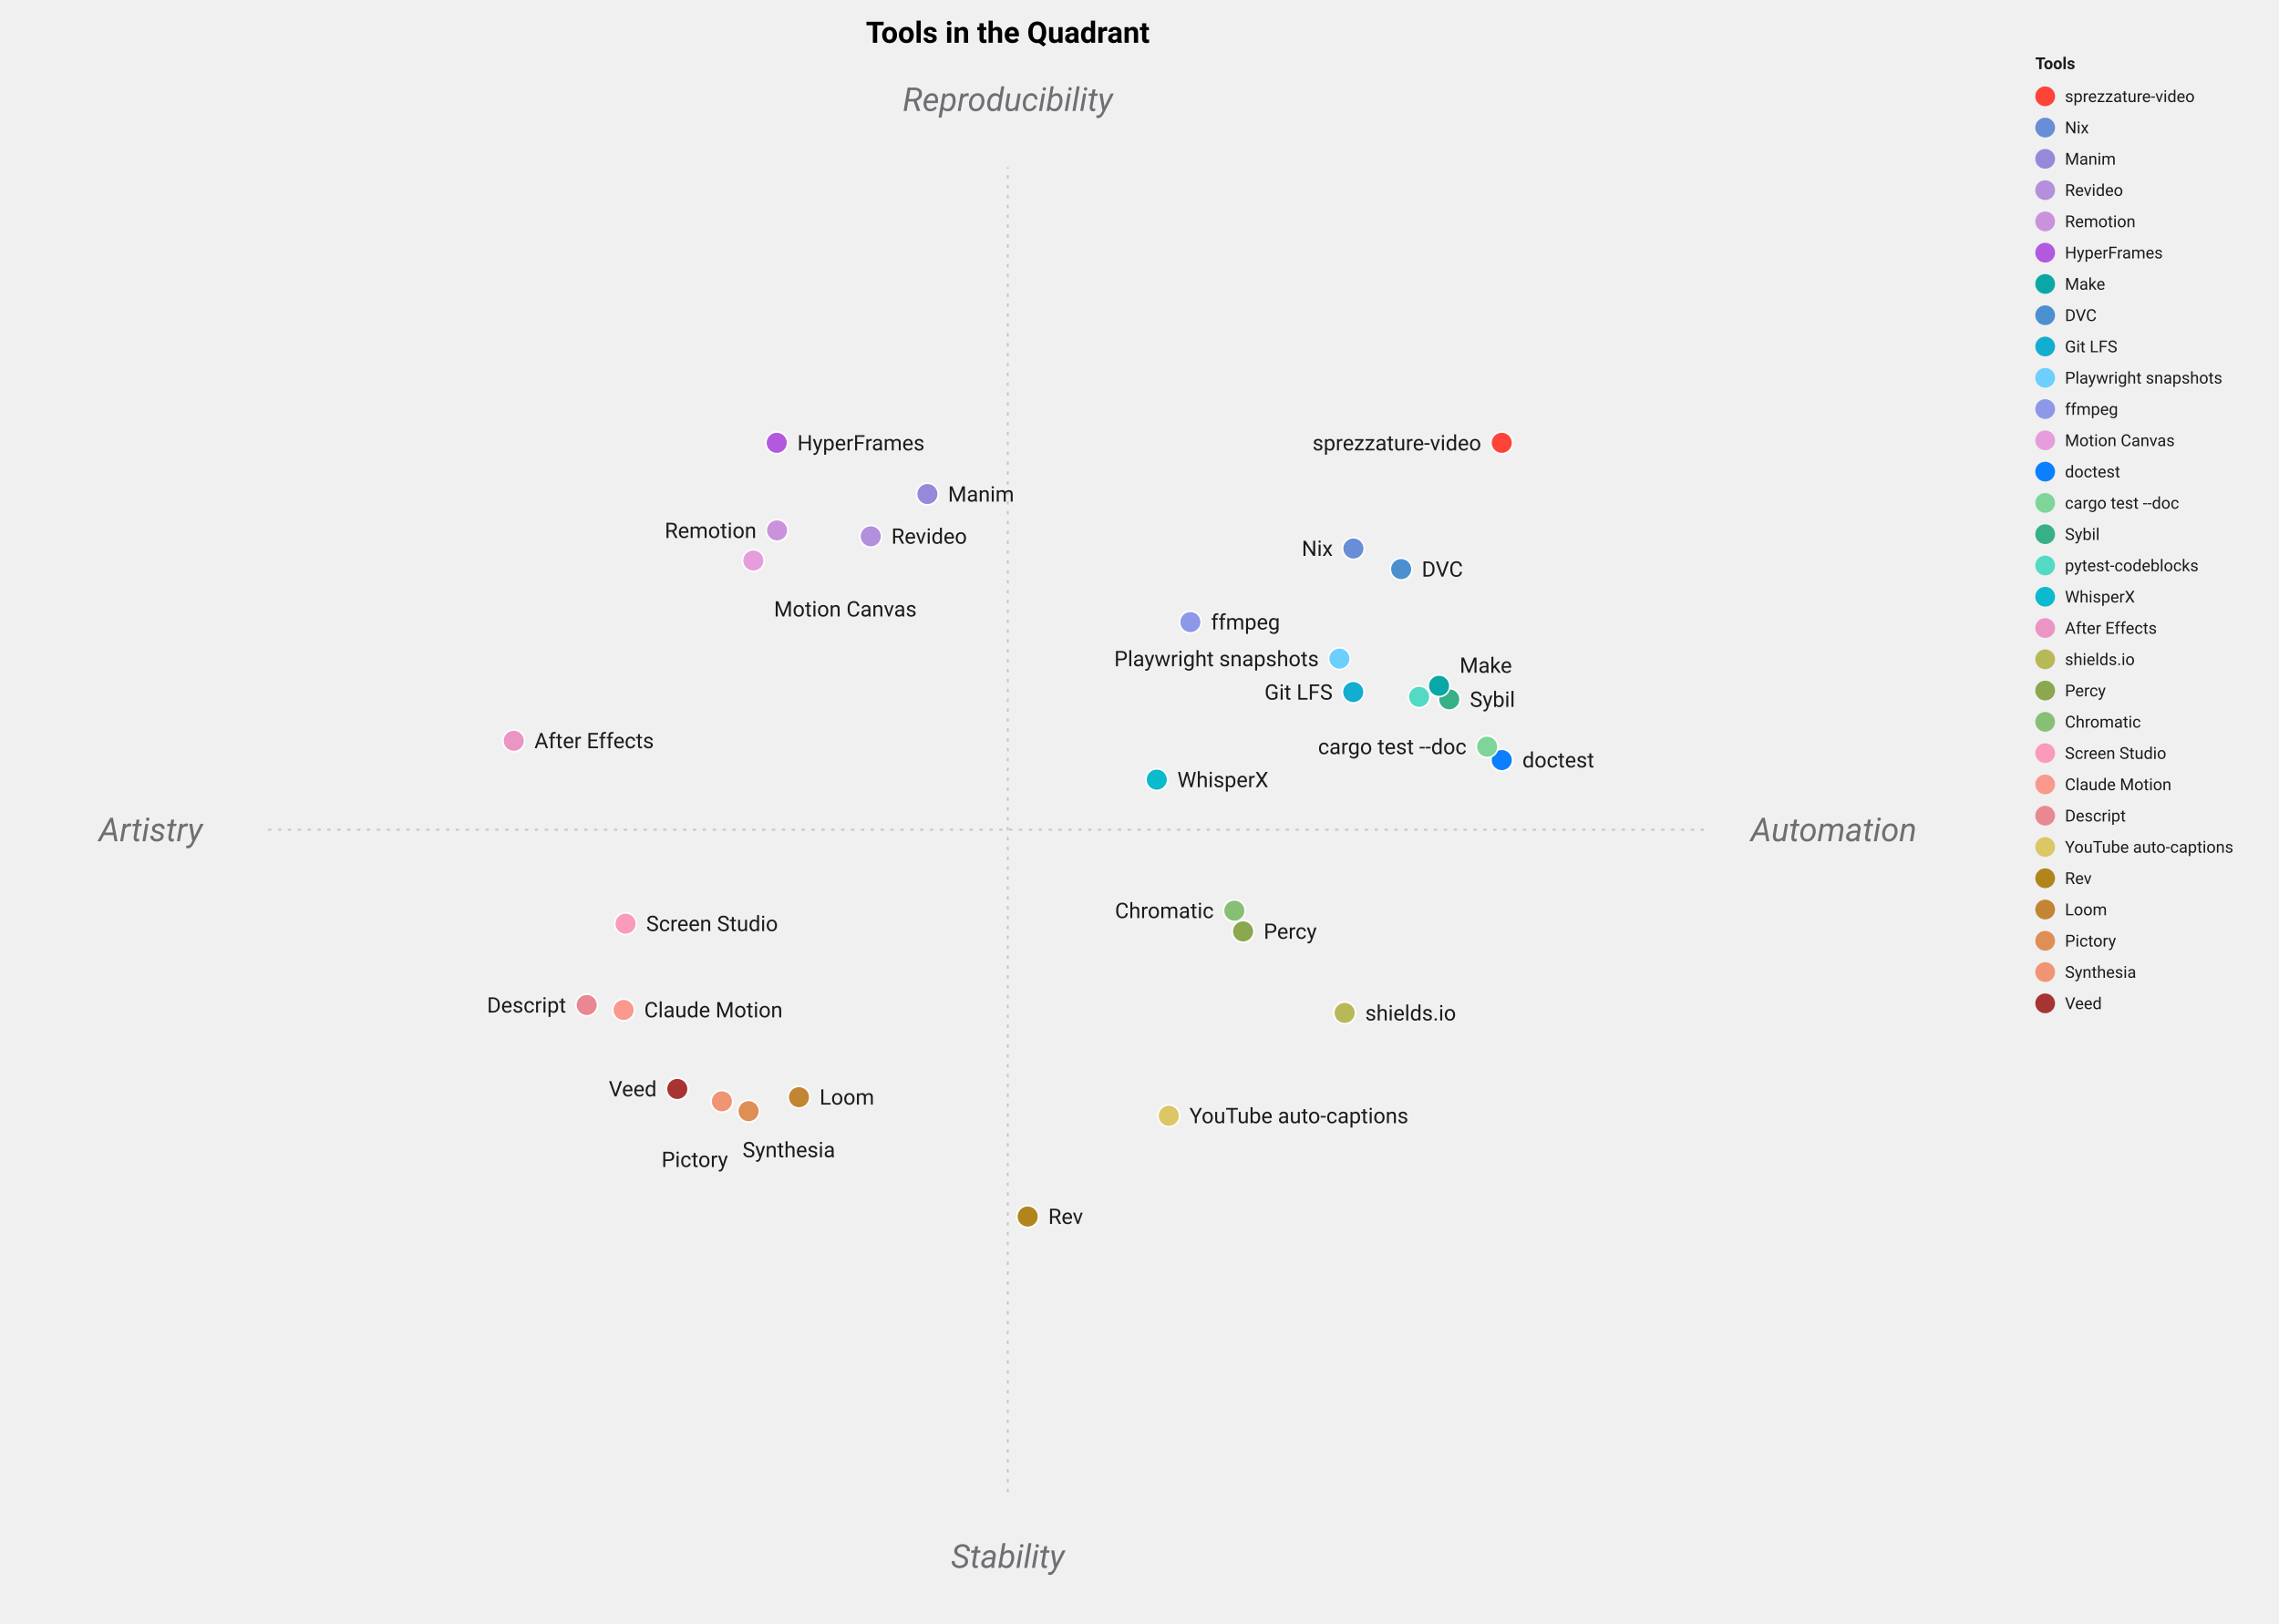
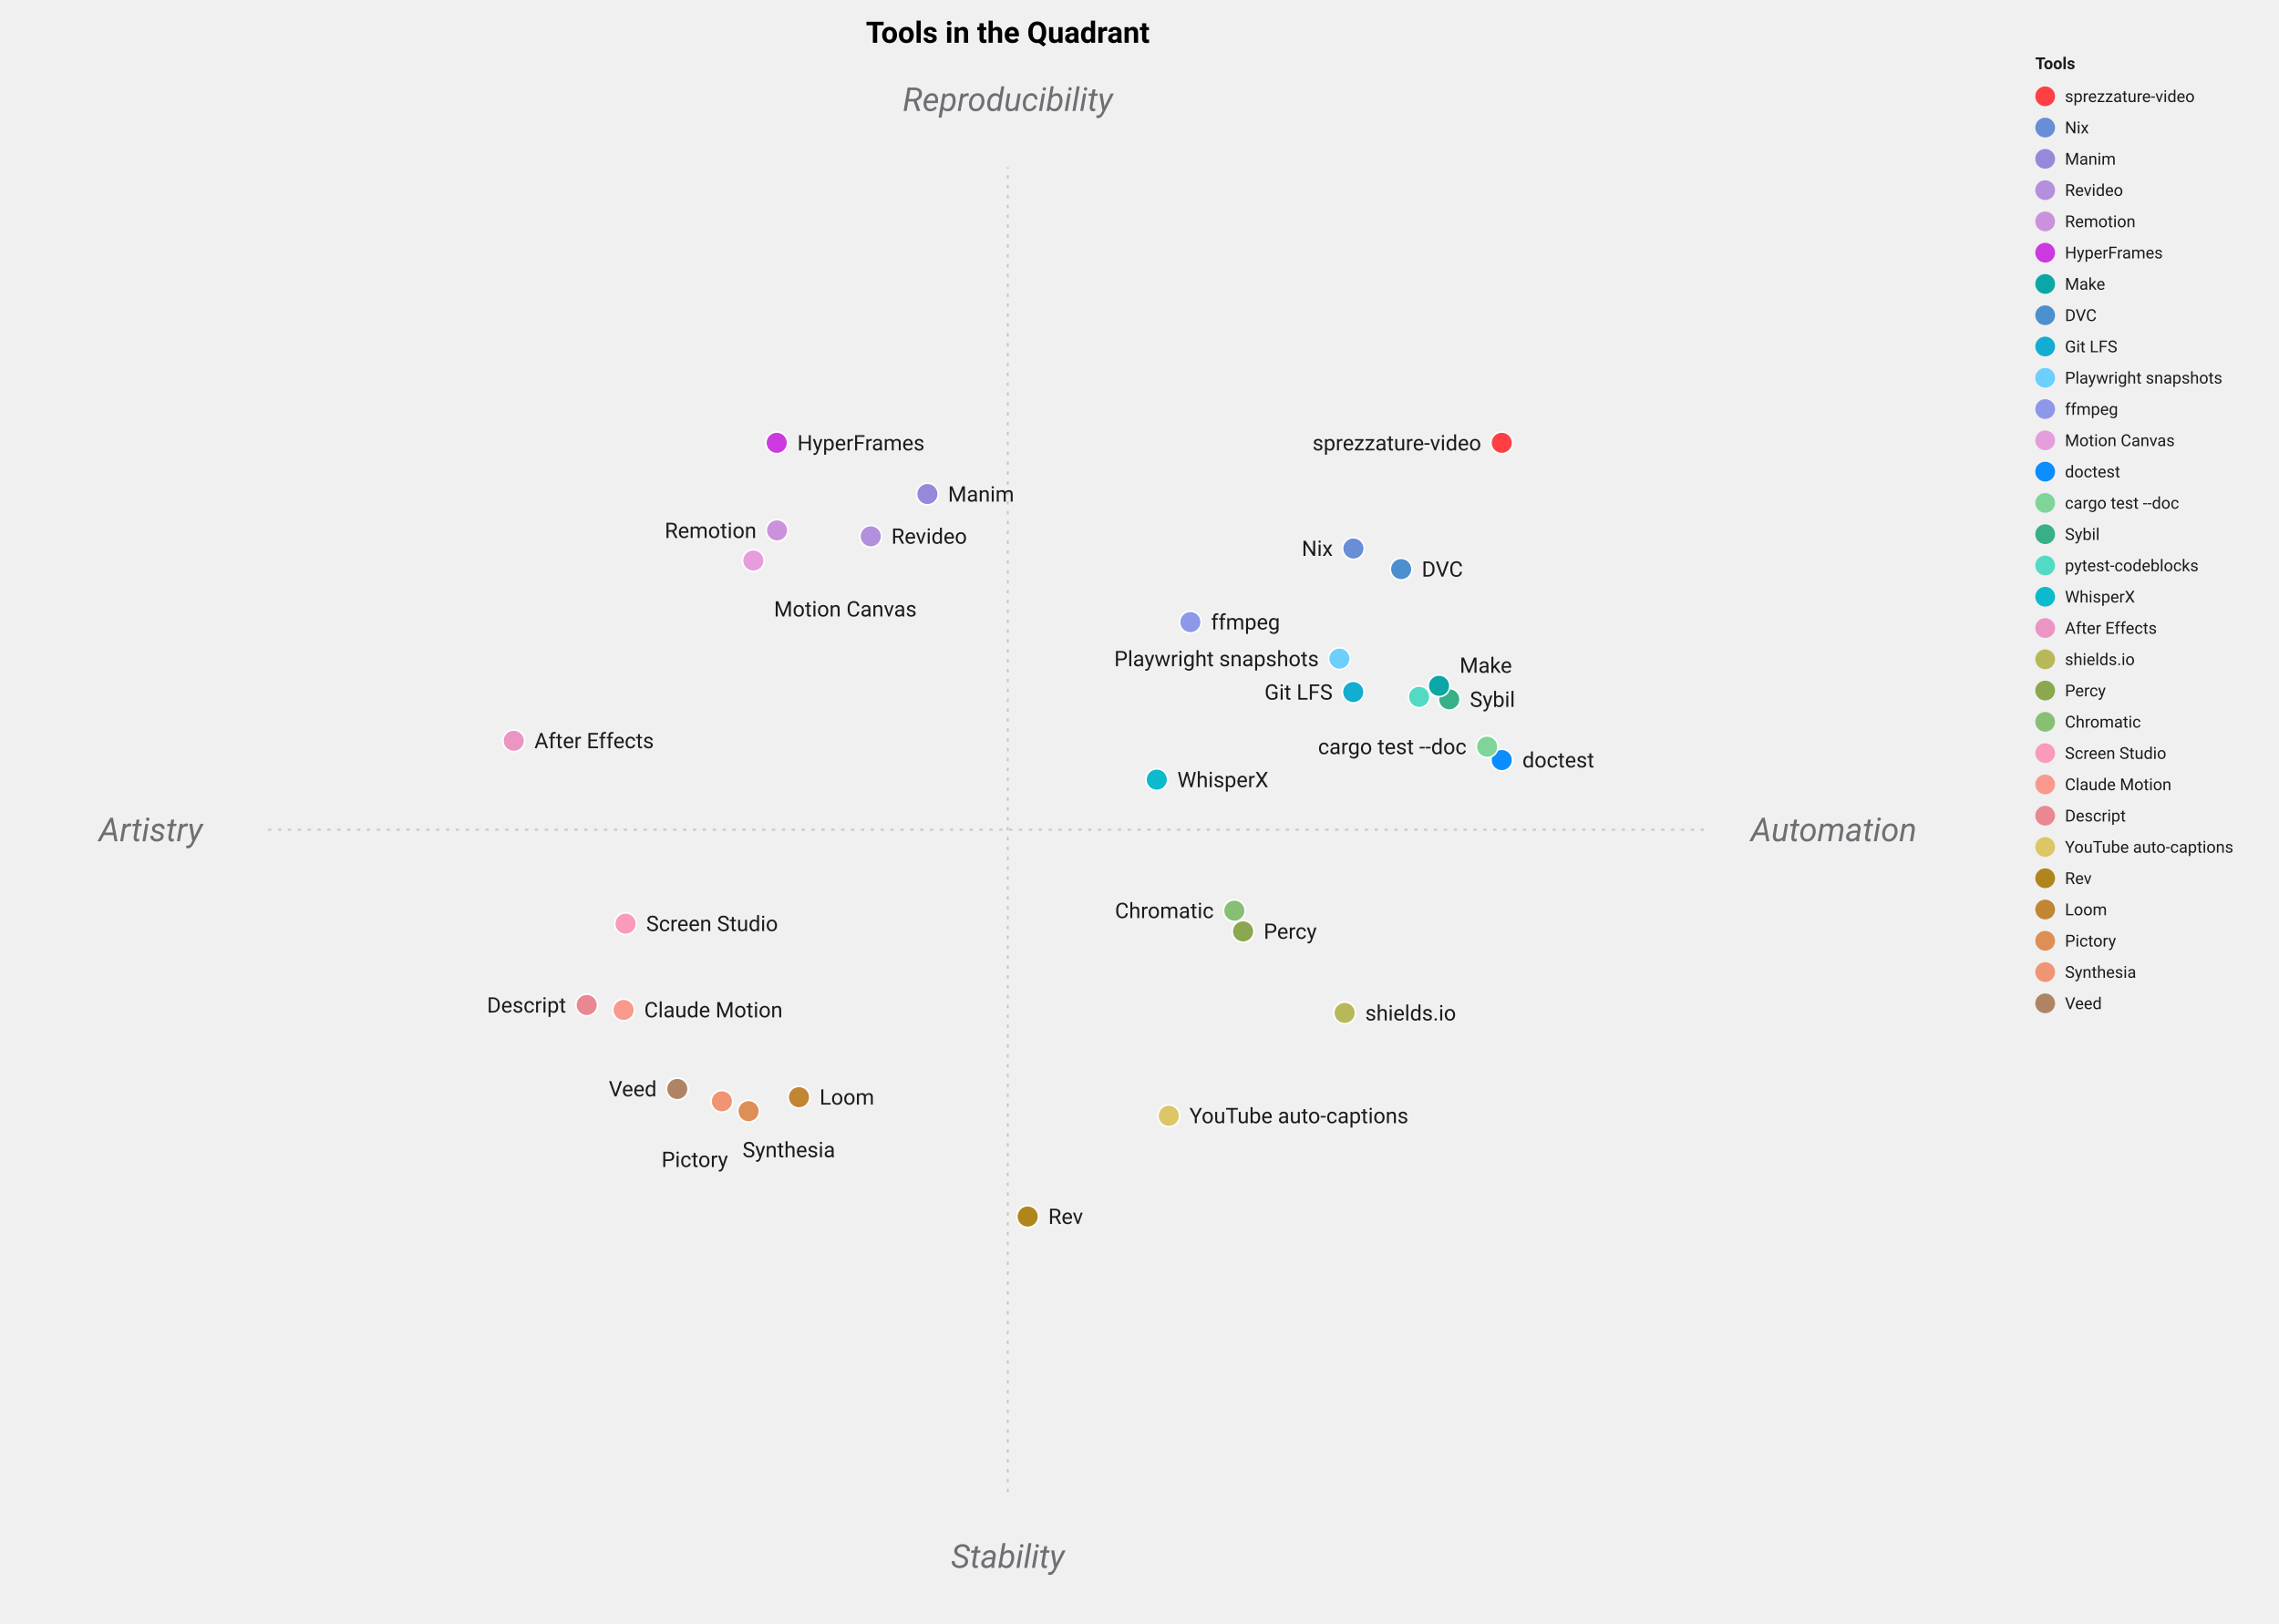
<svg xmlns="http://www.w3.org/2000/svg" width="1384" height="986" viewBox="0 0 1384 986" role="img" aria-labelledby="sp-title sp-desc" font-family="Roboto, -apple-system, Helvetica, Arial, sans-serif">
  <style>.sp-dot{cursor:pointer}.sp-dot:hover circle,.sp-dot:focus circle{stroke-width:2.4}.sp-dot:hover,.sp-dot:focus{filter:brightness(1.08);outline:none}</style>
  <line x1="162.8" y1="504.0" x2="1038.0" y2="504.0" stroke="#C7C7CC" stroke-width="1.2" stroke-dasharray="2,4" />
  <line x1="612.0" y1="906.4" x2="612.0" y2="101.6" stroke="#C7C7CC" stroke-width="1.2" stroke-dasharray="2,4" />
  <text data-pole="right" x="1164.0" y="511.0" font-size="20" font-style="italic" fill="#6E6E73" text-anchor="end">Automation</text>
  <text data-pole="left" x="60.0" y="511.0" font-size="20" font-style="italic" fill="#6E6E73" text-anchor="start">Artistry</text>
  <text data-pole="top" x="612.0" y="67.4" font-size="20" font-style="italic" fill="#6E6E73" text-anchor="middle">Reproducibility</text>
  <text data-pole="bottom" x="612.0" y="952.4" font-size="20" font-style="italic" fill="#6E6E73" text-anchor="middle">Stability</text>
  <g class="sp-dot" tabindex="0" role="img" aria-label="Tools: sprezzature-video Produces a finished film: 2 Motion and animation breadth: 1 Visual quality of the result: 2 Checks declared claims against the code: 5 Catches undeclared drift: 5 Captions faithful to the script: 5 Rebuildable from a clean clone: 5 Deterministic output: 3 Local and offline: 5 Free or open: 5 Usable in continuous integration: 5 Runs with no human in the loop: 5 Light to install: 3 Maturity and ecosystem: 1">
-     <circle cx="912.0" cy="269.0" r="6.60" fill="#FF3B30" stroke="white" stroke-width="1" opacity="0.95" />
+     <circle cx="912.0" cy="269.0" r="6.60" fill="#FF383C" stroke="white" stroke-width="1" opacity="0.95" />
  </g>
  <text x="899.5" y="273.6" font-size="13" fill="#1C1C1E" text-anchor="end">sprezzature-video</text>
  <g class="sp-dot" tabindex="0" role="img" aria-label="Tools: Remotion Produces a finished film: 5 Motion and animation breadth: 5 Visual quality of the result: 5 Checks declared claims against the code: 1 Catches undeclared drift: 1 Captions faithful to the script: 2 Rebuildable from a clean clone: 3 Deterministic output: 5 Local and offline: 4 Free or open: 2 Usable in continuous integration: 5 Runs with no human in the loop: 5 Light to install: 2 Maturity and ecosystem: 5">
    <circle cx="471.9" cy="322.2" r="6.60" fill="#CA8EDB" stroke="white" stroke-width="1" opacity="0.95" />
  </g>
  <text x="459.4" y="326.8" font-size="13" fill="#1C1C1E" text-anchor="end">Remotion</text>
  <g class="sp-dot" tabindex="0" role="img" aria-label="Tools: Motion Canvas Produces a finished film: 5 Motion and animation breadth: 5 Visual quality of the result: 5 Checks declared claims against the code: 1 Catches undeclared drift: 1 Captions faithful to the script: 1 Rebuildable from a clean clone: 3 Deterministic output: 4 Local and offline: 5 Free or open: 5 Usable in continuous integration: 3 Runs with no human in the loop: 3 Light to install: 3 Maturity and ecosystem: 3">
    <circle cx="457.5" cy="340.5" r="6.60" fill="#E699DB" stroke="white" stroke-width="1" opacity="0.95" />
  </g>
  <text x="470.0" y="374.5" font-size="13" fill="#1C1C1E" text-anchor="start">Motion Canvas</text>
  <g class="sp-dot" tabindex="0" role="img" aria-label="Tools: Revideo Produces a finished film: 5 Motion and animation breadth: 4 Visual quality of the result: 4 Checks declared claims against the code: 1 Catches undeclared drift: 1 Captions faithful to the script: 2 Rebuildable from a clean clone: 3 Deterministic output: 4 Local and offline: 5 Free or open: 5 Usable in continuous integration: 4 Runs with no human in the loop: 5 Light to install: 3 Maturity and ecosystem: 2">
    <circle cx="528.8" cy="325.8" r="6.60" fill="#B08ADD" stroke="white" stroke-width="1" opacity="0.95" />
  </g>
  <text x="541.3" y="330.3" font-size="13" fill="#1C1C1E" text-anchor="start">Revideo</text>
  <g class="sp-dot" tabindex="0" role="img" aria-label="Tools: HyperFrames Produces a finished film: 5 Motion and animation breadth: 5 Visual quality of the result: 5 Checks declared claims against the code: 1 Catches undeclared drift: 1 Captions faithful to the script: 3 Rebuildable from a clean clone: 4 Deterministic output: 5 Local and offline: 4 Free or open: 5 Usable in continuous integration: 4 Runs with no human in the loop: 5 Light to install: 2 Maturity and ecosystem: 3">
-     <circle cx="471.7" cy="269.0" r="6.60" fill="#AF52DE" stroke="white" stroke-width="1" opacity="0.95" />
+     <circle cx="471.7" cy="269.0" r="6.60" fill="#CB30E0" stroke="white" stroke-width="1" opacity="0.95" />
  </g>
  <text x="484.2" y="273.6" font-size="13" fill="#1C1C1E" text-anchor="start">HyperFrames</text>
  <g class="sp-dot" tabindex="0" role="img" aria-label="Tools: Manim Produces a finished film: 5 Motion and animation breadth: 4 Visual quality of the result: 4 Checks declared claims against the code: 1 Catches undeclared drift: 1 Captions faithful to the script: 1 Rebuildable from a clean clone: 3 Deterministic output: 5 Local and offline: 5 Free or open: 5 Usable in continuous integration: 4 Runs with no human in the loop: 5 Light to install: 2 Maturity and ecosystem: 5">
    <circle cx="563.2" cy="300.1" r="6.60" fill="#9383D9" stroke="white" stroke-width="1" opacity="0.95" />
  </g>
  <text x="575.7" y="304.7" font-size="13" fill="#1C1C1E" text-anchor="start">Manim</text>
  <g class="sp-dot" tabindex="0" role="img" aria-label="Tools: Claude Motion Produces a finished film: 5 Motion and animation breadth: 4 Visual quality of the result: 4 Checks declared claims against the code: 1 Catches undeclared drift: 1 Captions faithful to the script: 2 Rebuildable from a clean clone: 1 Deterministic output: 3 Local and offline: 1 Free or open: 1 Usable in continuous integration: 1 Runs with no human in the loop: 2 Light to install: 5 Maturity and ecosystem: 2">
    <circle cx="378.7" cy="613.5" r="6.60" fill="#FA9588" stroke="white" stroke-width="1" opacity="0.95" />
  </g>
  <text x="391.2" y="618.0" font-size="13" fill="#1C1C1E" text-anchor="start">Claude Motion</text>
  <g class="sp-dot" tabindex="0" role="img" aria-label="Tools: After Effects Produces a finished film: 5 Motion and animation breadth: 5 Visual quality of the result: 5 Checks declared claims against the code: 1 Catches undeclared drift: 1 Captions faithful to the script: 2 Rebuildable from a clean clone: 2 Deterministic output: 4 Local and offline: 4 Free or open: 1 Usable in continuous integration: 1 Runs with no human in the loop: 1 Light to install: 1 Maturity and ecosystem: 5">
    <circle cx="312.0" cy="450.0" r="6.60" fill="#EB91C3" stroke="white" stroke-width="1" opacity="0.95" />
  </g>
  <text x="324.5" y="454.5" font-size="13" fill="#1C1C1E" text-anchor="start">After Effects</text>
  <g class="sp-dot" tabindex="0" role="img" aria-label="Tools: ffmpeg Produces a finished film: 4 Motion and animation breadth: 2 Visual quality of the result: 2 Checks declared claims against the code: 1 Catches undeclared drift: 1 Captions faithful to the script: 1 Rebuildable from a clean clone: 3 Deterministic output: 5 Local and offline: 5 Free or open: 5 Usable in continuous integration: 5 Runs with no human in the loop: 5 Light to install: 4 Maturity and ecosystem: 5">
    <circle cx="722.9" cy="377.9" r="6.60" fill="#8994E9" stroke="white" stroke-width="1" opacity="0.95" />
  </g>
  <text x="735.4" y="382.4" font-size="13" fill="#1C1C1E" text-anchor="start">ffmpeg</text>
  <g class="sp-dot" tabindex="0" role="img" aria-label="Tools: Descript Produces a finished film: 5 Motion and animation breadth: 3 Visual quality of the result: 4 Checks declared claims against the code: 1 Catches undeclared drift: 1 Captions faithful to the script: 3 Rebuildable from a clean clone: 1 Deterministic output: 2 Local and offline: 1 Free or open: 1 Usable in continuous integration: 1 Runs with no human in the loop: 2 Light to install: 2 Maturity and ecosystem: 4">
    <circle cx="356.3" cy="610.5" r="6.60" fill="#E9838E" stroke="white" stroke-width="1" opacity="0.95" />
  </g>
  <text x="343.8" y="615.1" font-size="13" fill="#1C1C1E" text-anchor="end">Descript</text>
  <g class="sp-dot" tabindex="0" role="img" aria-label="Tools: Screen Studio Produces a finished film: 5 Motion and animation breadth: 2 Visual quality of the result: 5 Checks declared claims against the code: 1 Catches undeclared drift: 1 Captions faithful to the script: 2 Rebuildable from a clean clone: 1 Deterministic output: 3 Local and offline: 4 Free or open: 1 Usable in continuous integration: 1 Runs with no human in the loop: 1 Light to install: 3 Maturity and ecosystem: 3">
    <circle cx="379.9" cy="561.1" r="6.60" fill="#FB97B7" stroke="white" stroke-width="1" opacity="0.95" />
  </g>
  <text x="392.4" y="565.6" font-size="13" fill="#1C1C1E" text-anchor="start">Screen Studio</text>
  <g class="sp-dot" tabindex="0" role="img" aria-label="Tools: Loom Produces a finished film: 5 Motion and animation breadth: 1 Visual quality of the result: 3 Checks declared claims against the code: 1 Catches undeclared drift: 1 Captions faithful to the script: 2 Rebuildable from a clean clone: 1 Deterministic output: 3 Local and offline: 1 Free or open: 2 Usable in continuous integration: 1 Runs with no human in the loop: 1 Light to install: 4 Maturity and ecosystem: 5">
    <circle cx="485.2" cy="666.5" r="6.60" fill="#C0802B" stroke="white" stroke-width="1" opacity="0.95" />
  </g>
  <text x="497.7" y="671.0" font-size="13" fill="#1C1C1E" text-anchor="start">Loom</text>
  <g class="sp-dot" tabindex="0" role="img" aria-label="Tools: Veed Produces a finished film: 5 Motion and animation breadth: 3 Visual quality of the result: 4 Checks declared claims against the code: 1 Catches undeclared drift: 1 Captions faithful to the script: 3 Rebuildable from a clean clone: 1 Deterministic output: 2 Local and offline: 1 Free or open: 2 Usable in continuous integration: 1 Runs with no human in the loop: 2 Light to install: 5 Maturity and ecosystem: 4">
-     <circle cx="411.3" cy="661.5" r="6.60" fill="#A52A2A" stroke="white" stroke-width="1" opacity="0.95" />
+     <circle cx="411.3" cy="661.5" r="6.60" fill="#AC7F5E" stroke="white" stroke-width="1" opacity="0.95" />
  </g>
  <text x="398.8" y="666.0" font-size="13" fill="#1C1C1E" text-anchor="end">Veed</text>
  <g class="sp-dot" tabindex="0" role="img" aria-label="Tools: Pictory Produces a finished film: 5 Motion and animation breadth: 2 Visual quality of the result: 3 Checks declared claims against the code: 1 Catches undeclared drift: 1 Captions faithful to the script: 3 Rebuildable from a clean clone: 1 Deterministic output: 2 Local and offline: 1 Free or open: 1 Usable in continuous integration: 1 Runs with no human in the loop: 3 Light to install: 5 Maturity and ecosystem: 3">
    <circle cx="454.6" cy="675.0" r="6.60" fill="#DC8A4F" stroke="white" stroke-width="1" opacity="0.95" />
  </g>
  <text x="442.1" y="708.9" font-size="13" fill="#1C1C1E" text-anchor="end">Pictory</text>
  <g class="sp-dot" tabindex="0" role="img" aria-label="Tools: Synthesia Produces a finished film: 5 Motion and animation breadth: 2 Visual quality of the result: 4 Checks declared claims against the code: 1 Catches undeclared drift: 1 Captions faithful to the script: 4 Rebuildable from a clean clone: 1 Deterministic output: 2 Local and offline: 1 Free or open: 1 Usable in continuous integration: 2 Runs with no human in the loop: 3 Light to install: 5 Maturity and ecosystem: 4">
    <circle cx="438.4" cy="669.0" r="6.60" fill="#F0916D" stroke="white" stroke-width="1" opacity="0.95" />
  </g>
  <text x="450.9" y="703.0" font-size="13" fill="#1C1C1E" text-anchor="start">Synthesia</text>
  <g class="sp-dot" tabindex="0" role="img" aria-label="Tools: doctest Produces a finished film: 1 Motion and animation breadth: 1 Visual quality of the result: 1 Checks declared claims against the code: 5 Catches undeclared drift: 1 Captions faithful to the script: 1 Rebuildable from a clean clone: 2 Deterministic output: 5 Local and offline: 5 Free or open: 5 Usable in continuous integration: 5 Runs with no human in the loop: 5 Light to install: 5 Maturity and ecosystem: 5">
-     <circle cx="912.0" cy="461.7" r="6.60" fill="#007AFF" stroke="white" stroke-width="1" opacity="0.95" />
+     <circle cx="912.0" cy="461.7" r="6.60" fill="#0088FF" stroke="white" stroke-width="1" opacity="0.95" />
  </g>
  <text x="924.5" y="466.2" font-size="13" fill="#1C1C1E" text-anchor="start">doctest</text>
  <g class="sp-dot" tabindex="0" role="img" aria-label="Tools: Sybil Produces a finished film: 1 Motion and animation breadth: 1 Visual quality of the result: 1 Checks declared claims against the code: 5 Catches undeclared drift: 1 Captions faithful to the script: 1 Rebuildable from a clean clone: 2 Deterministic output: 5 Local and offline: 5 Free or open: 5 Usable in continuous integration: 5 Runs with no human in the loop: 5 Light to install: 4 Maturity and ecosystem: 3">
    <circle cx="880.1" cy="424.8" r="6.60" fill="#2EAD83" stroke="white" stroke-width="1" opacity="0.95" />
  </g>
  <text x="892.6" y="429.4" font-size="13" fill="#1C1C1E" text-anchor="start">Sybil</text>
  <g class="sp-dot" tabindex="0" role="img" aria-label="Tools: pytest-codeblocks Produces a finished film: 1 Motion and animation breadth: 1 Visual quality of the result: 1 Checks declared claims against the code: 4 Catches undeclared drift: 1 Captions faithful to the script: 1 Rebuildable from a clean clone: 2 Deterministic output: 5 Local and offline: 5 Free or open: 5 Usable in continuous integration: 5 Runs with no human in the loop: 5 Light to install: 4 Maturity and ecosystem: 3">
    <circle cx="861.8" cy="423.3" r="6.60" fill="#4BD9C2" stroke="white" stroke-width="1" opacity="0.95" />
  </g>
  <g class="sp-dot" tabindex="0" role="img" aria-label="Tools: cargo test --doc Produces a finished film: 1 Motion and animation breadth: 1 Visual quality of the result: 1 Checks declared claims against the code: 5 Catches undeclared drift: 1 Captions faithful to the script: 1 Rebuildable from a clean clone: 2 Deterministic output: 5 Local and offline: 5 Free or open: 5 Usable in continuous integration: 5 Runs with no human in the loop: 5 Light to install: 5 Maturity and ecosystem: 4">
    <circle cx="903.1" cy="453.6" r="6.60" fill="#7AD495" stroke="white" stroke-width="1" opacity="0.95" />
  </g>
  <text x="890.6" y="458.1" font-size="13" fill="#1C1C1E" text-anchor="end">cargo test --doc</text>
  <g class="sp-dot" tabindex="0" role="img" aria-label="Tools: Playwright snapshots Produces a finished film: 1 Motion and animation breadth: 1 Visual quality of the result: 1 Checks declared claims against the code: 2 Catches undeclared drift: 2 Captions faithful to the script: 1 Rebuildable from a clean clone: 3 Deterministic output: 4 Local and offline: 5 Free or open: 5 Usable in continuous integration: 5 Runs with no human in the loop: 4 Light to install: 2 Maturity and ecosystem: 5">
    <circle cx="813.4" cy="400.1" r="6.60" fill="#67CEFF" stroke="white" stroke-width="1" opacity="0.95" />
  </g>
  <text x="800.9" y="404.7" font-size="13" fill="#1C1C1E" text-anchor="end">Playwright snapshots</text>
  <g class="sp-dot" tabindex="0" role="img" aria-label="Tools: Percy Produces a finished film: 1 Motion and animation breadth: 1 Visual quality of the result: 1 Checks declared claims against the code: 2 Catches undeclared drift: 2 Captions faithful to the script: 1 Rebuildable from a clean clone: 2 Deterministic output: 4 Local and offline: 1 Free or open: 2 Usable in continuous integration: 5 Runs with no human in the loop: 3 Light to install: 4 Maturity and ecosystem: 4">
    <circle cx="754.9" cy="565.8" r="6.60" fill="#86A447" stroke="white" stroke-width="1" opacity="0.95" />
  </g>
  <text x="767.4" y="570.3" font-size="13" fill="#1C1C1E" text-anchor="start">Percy</text>
  <g class="sp-dot" tabindex="0" role="img" aria-label="Tools: Chromatic Produces a finished film: 1 Motion and animation breadth: 1 Visual quality of the result: 1 Checks declared claims against the code: 2 Catches undeclared drift: 2 Captions faithful to the script: 1 Rebuildable from a clean clone: 2 Deterministic output: 4 Local and offline: 1 Free or open: 2 Usable in continuous integration: 5 Runs with no human in the loop: 3 Light to install: 3 Maturity and ecosystem: 5">
    <circle cx="749.6" cy="553.2" r="6.60" fill="#82BE6F" stroke="white" stroke-width="1" opacity="0.95" />
  </g>
  <text x="737.1" y="557.7" font-size="13" fill="#1C1C1E" text-anchor="end">Chromatic</text>
  <g class="sp-dot" tabindex="0" role="img" aria-label="Tools: shields.io Produces a finished film: 1 Motion and animation breadth: 1 Visual quality of the result: 1 Checks declared claims against the code: 4 Catches undeclared drift: 1 Captions faithful to the script: 1 Rebuildable from a clean clone: 2 Deterministic output: 2 Local and offline: 2 Free or open: 5 Usable in continuous integration: 2 Runs with no human in the loop: 5 Light to install: 5 Maturity and ecosystem: 5">
    <circle cx="816.6" cy="615.3" r="6.60" fill="#B4B751" stroke="white" stroke-width="1" opacity="0.95" />
  </g>
  <text x="829.1" y="619.9" font-size="13" fill="#1C1C1E" text-anchor="start">shields.io</text>
  <g class="sp-dot" tabindex="0" role="img" aria-label="Tools: DVC Produces a finished film: 1 Motion and animation breadth: 1 Visual quality of the result: 1 Checks declared claims against the code: 1 Catches undeclared drift: 4 Captions faithful to the script: 1 Rebuildable from a clean clone: 5 Deterministic output: 5 Local and offline: 4 Free or open: 5 Usable in continuous integration: 4 Runs with no human in the loop: 5 Light to install: 3 Maturity and ecosystem: 4">
    <circle cx="850.9" cy="345.7" r="6.60" fill="#438BCE" stroke="white" stroke-width="1" opacity="0.95" />
  </g>
  <text x="863.4" y="350.3" font-size="13" fill="#1C1C1E" text-anchor="start">DVC</text>
  <g class="sp-dot" tabindex="0" role="img" aria-label="Tools: Git LFS Produces a finished film: 1 Motion and animation breadth: 1 Visual quality of the result: 1 Checks declared claims against the code: 1 Catches undeclared drift: 1 Captions faithful to the script: 1 Rebuildable from a clean clone: 4 Deterministic output: 5 Local and offline: 4 Free or open: 5 Usable in continuous integration: 4 Runs with no human in the loop: 5 Light to install: 4 Maturity and ecosystem: 5">
    <circle cx="821.8" cy="420.4" r="6.60" fill="#07AAD0" stroke="white" stroke-width="1" opacity="0.95" />
  </g>
  <text x="809.3" y="425.0" font-size="13" fill="#1C1C1E" text-anchor="end">Git LFS</text>
  <g class="sp-dot" tabindex="0" role="img" aria-label="Tools: Make Produces a finished film: 2 Motion and animation breadth: 1 Visual quality of the result: 1 Checks declared claims against the code: 2 Catches undeclared drift: 3 Captions faithful to the script: 1 Rebuildable from a clean clone: 4 Deterministic output: 4 Local and offline: 5 Free or open: 5 Usable in continuous integration: 5 Runs with no human in the loop: 5 Light to install: 5 Maturity and ecosystem: 5">
    <circle cx="873.9" cy="416.6" r="6.60" fill="#00A4A3" stroke="white" stroke-width="1" opacity="0.95" />
  </g>
  <text x="886.4" y="408.7" font-size="13" fill="#1C1C1E" text-anchor="start">Make</text>
  <g class="sp-dot" tabindex="0" role="img" aria-label="Tools: Nix Produces a finished film: 1 Motion and animation breadth: 1 Visual quality of the result: 1 Checks declared claims against the code: 1 Catches undeclared drift: 3 Captions faithful to the script: 1 Rebuildable from a clean clone: 5 Deterministic output: 5 Local and offline: 4 Free or open: 5 Usable in continuous integration: 4 Runs with no human in the loop: 5 Light to install: 2 Maturity and ecosystem: 4">
    <circle cx="821.9" cy="333.2" r="6.60" fill="#6289D7" stroke="white" stroke-width="1" opacity="0.95" />
  </g>
  <text x="809.4" y="337.7" font-size="13" fill="#1C1C1E" text-anchor="end">Nix</text>
  <g class="sp-dot" tabindex="0" role="img" aria-label="Tools: WhisperX Produces a finished film: 1 Motion and animation breadth: 1 Visual quality of the result: 1 Checks declared claims against the code: 1 Catches undeclared drift: 1 Captions faithful to the script: 4 Rebuildable from a clean clone: 2 Deterministic output: 3 Local and offline: 5 Free or open: 5 Usable in continuous integration: 3 Runs with no human in the loop: 5 Light to install: 2 Maturity and ecosystem: 4">
    <circle cx="702.5" cy="473.6" r="6.60" fill="#00B8CC" stroke="white" stroke-width="1" opacity="0.95" />
  </g>
  <text x="715.0" y="478.2" font-size="13" fill="#1C1C1E" text-anchor="start">WhisperX</text>
  <g class="sp-dot" tabindex="0" role="img" aria-label="Tools: Rev Produces a finished film: 1 Motion and animation breadth: 1 Visual quality of the result: 1 Checks declared claims against the code: 1 Catches undeclared drift: 1 Captions faithful to the script: 3 Rebuildable from a clean clone: 1 Deterministic output: 2 Local and offline: 1 Free or open: 1 Usable in continuous integration: 2 Runs with no human in the loop: 2 Light to install: 5 Maturity and ecosystem: 5">
    <circle cx="624.1" cy="739.0" r="6.60" fill="#AD8011" stroke="white" stroke-width="1" opacity="0.95" />
  </g>
  <text x="636.6" y="743.5" font-size="13" fill="#1C1C1E" text-anchor="start">Rev</text>
  <g class="sp-dot" tabindex="0" role="img" aria-label="Tools: YouTube auto-captions Produces a finished film: 1 Motion and animation breadth: 1 Visual quality of the result: 1 Checks declared claims against the code: 1 Catches undeclared drift: 1 Captions faithful to the script: 2 Rebuildable from a clean clone: 1 Deterministic output: 2 Local and offline: 1 Free or open: 4 Usable in continuous integration: 1 Runs with no human in the loop: 5 Light to install: 5 Maturity and ecosystem: 5">
    <circle cx="709.8" cy="677.8" r="6.60" fill="#DBC45E" stroke="white" stroke-width="1" opacity="0.95" />
  </g>
  <text x="722.3" y="682.3" font-size="13" fill="#1C1C1E" text-anchor="start">YouTube auto-captions</text>
  <text x="1236.0" y="42.0" font-size="10" font-weight="700" fill="#1C1C1E">Tools</text>
-   <circle cx="1242.0" cy="58.5" r="6" fill="#FF3B30" opacity="0.95" />
+   <circle cx="1242.0" cy="58.5" r="6" fill="#FF383C" opacity="0.95" />
  <text x="1254.0" y="62.0" font-size="10" fill="#1C1C1E">sprezzature-video</text>
  <circle cx="1242.0" cy="77.5" r="6" fill="#6289D7" opacity="0.95" />
  <text x="1254.0" y="81.0" font-size="10" fill="#1C1C1E">Nix</text>
  <circle cx="1242.0" cy="96.5" r="6" fill="#9383D9" opacity="0.95" />
  <text x="1254.0" y="100.0" font-size="10" fill="#1C1C1E">Manim</text>
  <circle cx="1242.0" cy="115.5" r="6" fill="#B08ADD" opacity="0.95" />
  <text x="1254.0" y="119.0" font-size="10" fill="#1C1C1E">Revideo</text>
  <circle cx="1242.0" cy="134.5" r="6" fill="#CA8EDB" opacity="0.95" />
  <text x="1254.0" y="138.0" font-size="10" fill="#1C1C1E">Remotion</text>
-   <circle cx="1242.0" cy="153.5" r="6" fill="#AF52DE" opacity="0.95" />
+   <circle cx="1242.0" cy="153.5" r="6" fill="#CB30E0" opacity="0.95" />
  <text x="1254.0" y="157.0" font-size="10" fill="#1C1C1E">HyperFrames</text>
  <circle cx="1242.0" cy="172.5" r="6" fill="#00A4A3" opacity="0.95" />
  <text x="1254.0" y="176.0" font-size="10" fill="#1C1C1E">Make</text>
  <circle cx="1242.0" cy="191.5" r="6" fill="#438BCE" opacity="0.95" />
  <text x="1254.0" y="195.0" font-size="10" fill="#1C1C1E">DVC</text>
  <circle cx="1242.0" cy="210.5" r="6" fill="#07AAD0" opacity="0.95" />
  <text x="1254.0" y="214.0" font-size="10" fill="#1C1C1E">Git LFS</text>
  <circle cx="1242.0" cy="229.5" r="6" fill="#67CEFF" opacity="0.95" />
  <text x="1254.0" y="233.0" font-size="10" fill="#1C1C1E">Playwright snapshots</text>
  <circle cx="1242.0" cy="248.5" r="6" fill="#8994E9" opacity="0.95" />
  <text x="1254.0" y="252.0" font-size="10" fill="#1C1C1E">ffmpeg</text>
  <circle cx="1242.0" cy="267.5" r="6" fill="#E699DB" opacity="0.95" />
  <text x="1254.0" y="271.0" font-size="10" fill="#1C1C1E">Motion Canvas</text>
-   <circle cx="1242.0" cy="286.5" r="6" fill="#007AFF" opacity="0.95" />
+   <circle cx="1242.0" cy="286.5" r="6" fill="#0088FF" opacity="0.95" />
  <text x="1254.0" y="290.0" font-size="10" fill="#1C1C1E">doctest</text>
  <circle cx="1242.0" cy="305.5" r="6" fill="#7AD495" opacity="0.95" />
  <text x="1254.0" y="309.0" font-size="10" fill="#1C1C1E">cargo test --doc</text>
  <circle cx="1242.0" cy="324.5" r="6" fill="#2EAD83" opacity="0.95" />
  <text x="1254.0" y="328.0" font-size="10" fill="#1C1C1E">Sybil</text>
  <circle cx="1242.0" cy="343.5" r="6" fill="#4BD9C2" opacity="0.95" />
  <text x="1254.0" y="347.0" font-size="10" fill="#1C1C1E">pytest-codeblocks</text>
  <circle cx="1242.0" cy="362.5" r="6" fill="#00B8CC" opacity="0.95" />
  <text x="1254.0" y="366.0" font-size="10" fill="#1C1C1E">WhisperX</text>
  <circle cx="1242.0" cy="381.5" r="6" fill="#EB91C3" opacity="0.95" />
  <text x="1254.0" y="385.0" font-size="10" fill="#1C1C1E">After Effects</text>
  <circle cx="1242.0" cy="400.5" r="6" fill="#B4B751" opacity="0.95" />
  <text x="1254.0" y="404.0" font-size="10" fill="#1C1C1E">shields.io</text>
  <circle cx="1242.0" cy="419.5" r="6" fill="#86A447" opacity="0.95" />
  <text x="1254.0" y="423.0" font-size="10" fill="#1C1C1E">Percy</text>
  <circle cx="1242.0" cy="438.5" r="6" fill="#82BE6F" opacity="0.95" />
  <text x="1254.0" y="442.0" font-size="10" fill="#1C1C1E">Chromatic</text>
  <circle cx="1242.0" cy="457.5" r="6" fill="#FB97B7" opacity="0.95" />
  <text x="1254.0" y="461.0" font-size="10" fill="#1C1C1E">Screen Studio</text>
  <circle cx="1242.0" cy="476.5" r="6" fill="#FA9588" opacity="0.95" />
  <text x="1254.0" y="480.0" font-size="10" fill="#1C1C1E">Claude Motion</text>
  <circle cx="1242.0" cy="495.5" r="6" fill="#E9838E" opacity="0.95" />
  <text x="1254.0" y="499.0" font-size="10" fill="#1C1C1E">Descript</text>
  <circle cx="1242.0" cy="514.5" r="6" fill="#DBC45E" opacity="0.95" />
  <text x="1254.0" y="518.0" font-size="10" fill="#1C1C1E">YouTube auto-captions</text>
  <circle cx="1242.0" cy="533.5" r="6" fill="#AD8011" opacity="0.95" />
  <text x="1254.0" y="537.0" font-size="10" fill="#1C1C1E">Rev</text>
  <circle cx="1242.0" cy="552.5" r="6" fill="#C0802B" opacity="0.95" />
  <text x="1254.0" y="556.0" font-size="10" fill="#1C1C1E">Loom</text>
  <circle cx="1242.0" cy="571.5" r="6" fill="#DC8A4F" opacity="0.95" />
  <text x="1254.0" y="575.0" font-size="10" fill="#1C1C1E">Pictory</text>
  <circle cx="1242.0" cy="590.5" r="6" fill="#F0916D" opacity="0.95" />
  <text x="1254.0" y="594.0" font-size="10" fill="#1C1C1E">Synthesia</text>
-   <circle cx="1242.0" cy="609.5" r="6" fill="#A52A2A" opacity="0.95" />
+   <circle cx="1242.0" cy="609.5" r="6" fill="#AC7F5E" opacity="0.95" />
  <text x="1254.0" y="613.0" font-size="10" fill="#1C1C1E">Veed</text>
  <text x="612.0" y="26" font-size="18" font-weight="bold" fill="#000" text-anchor="middle">Tools in the Quadrant</text>
</svg>
